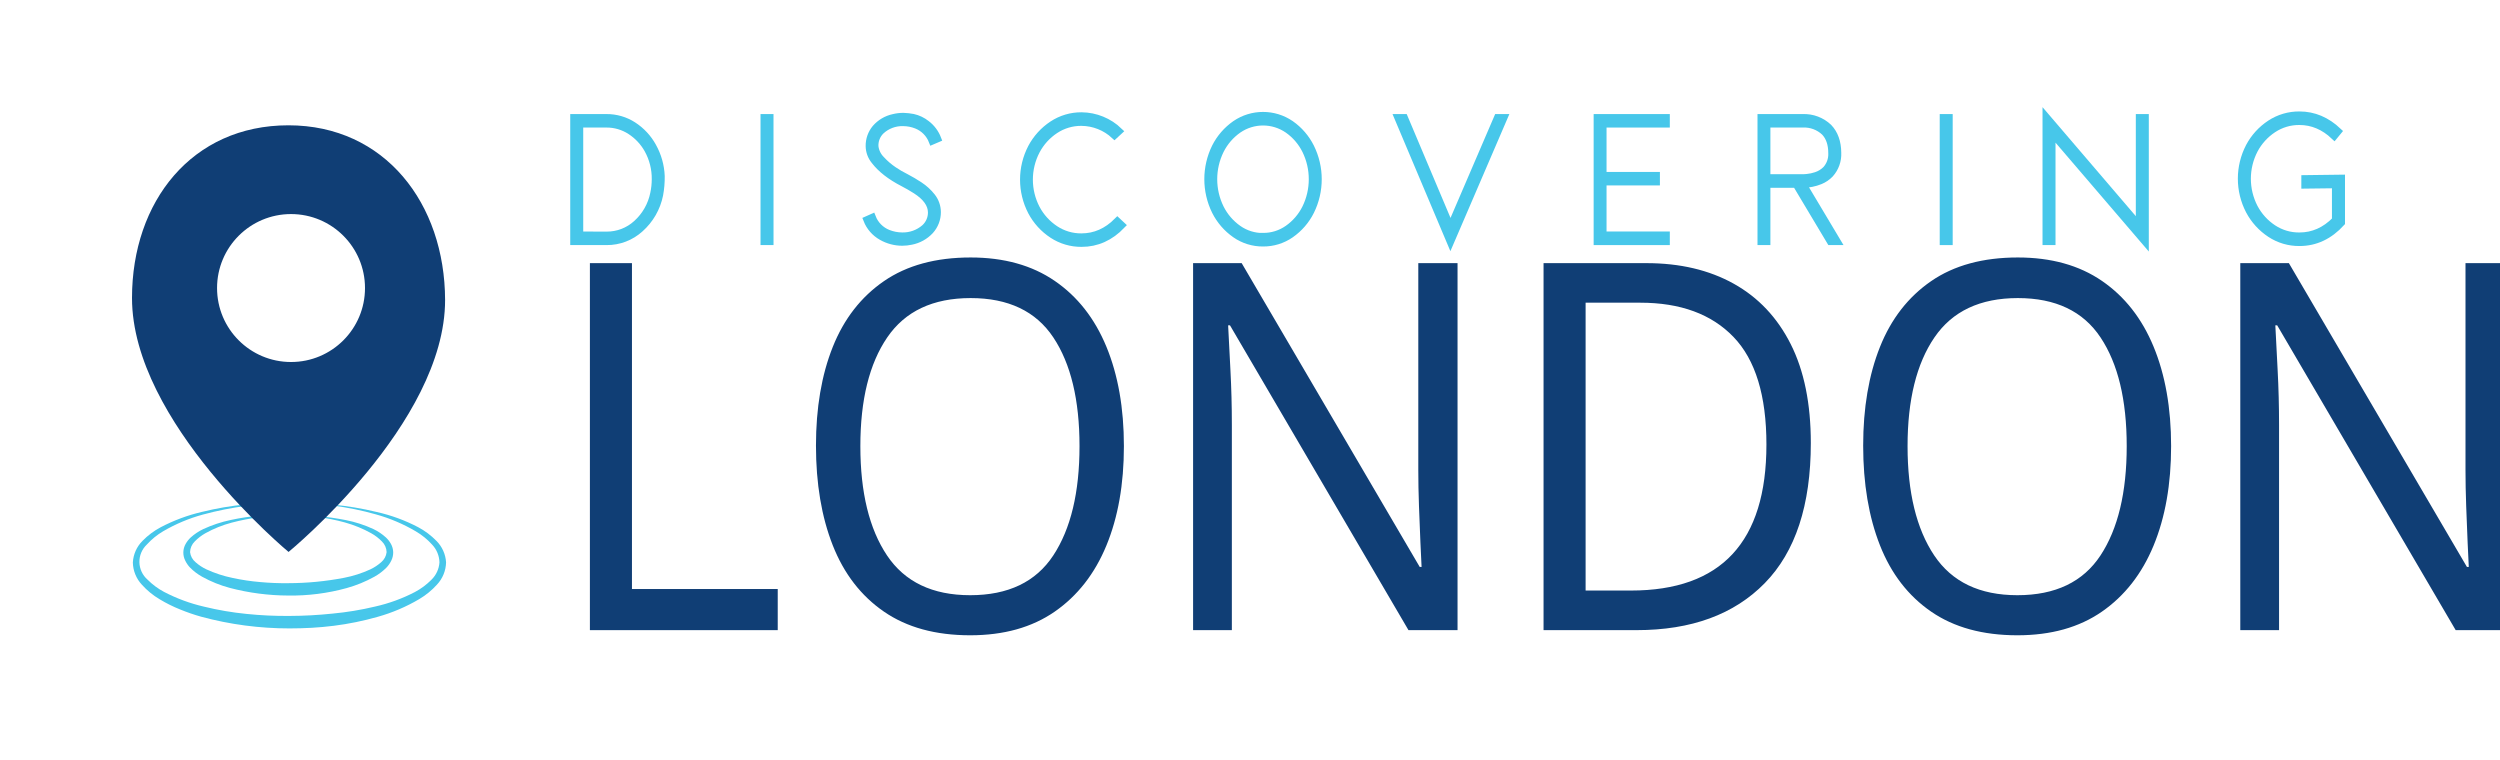
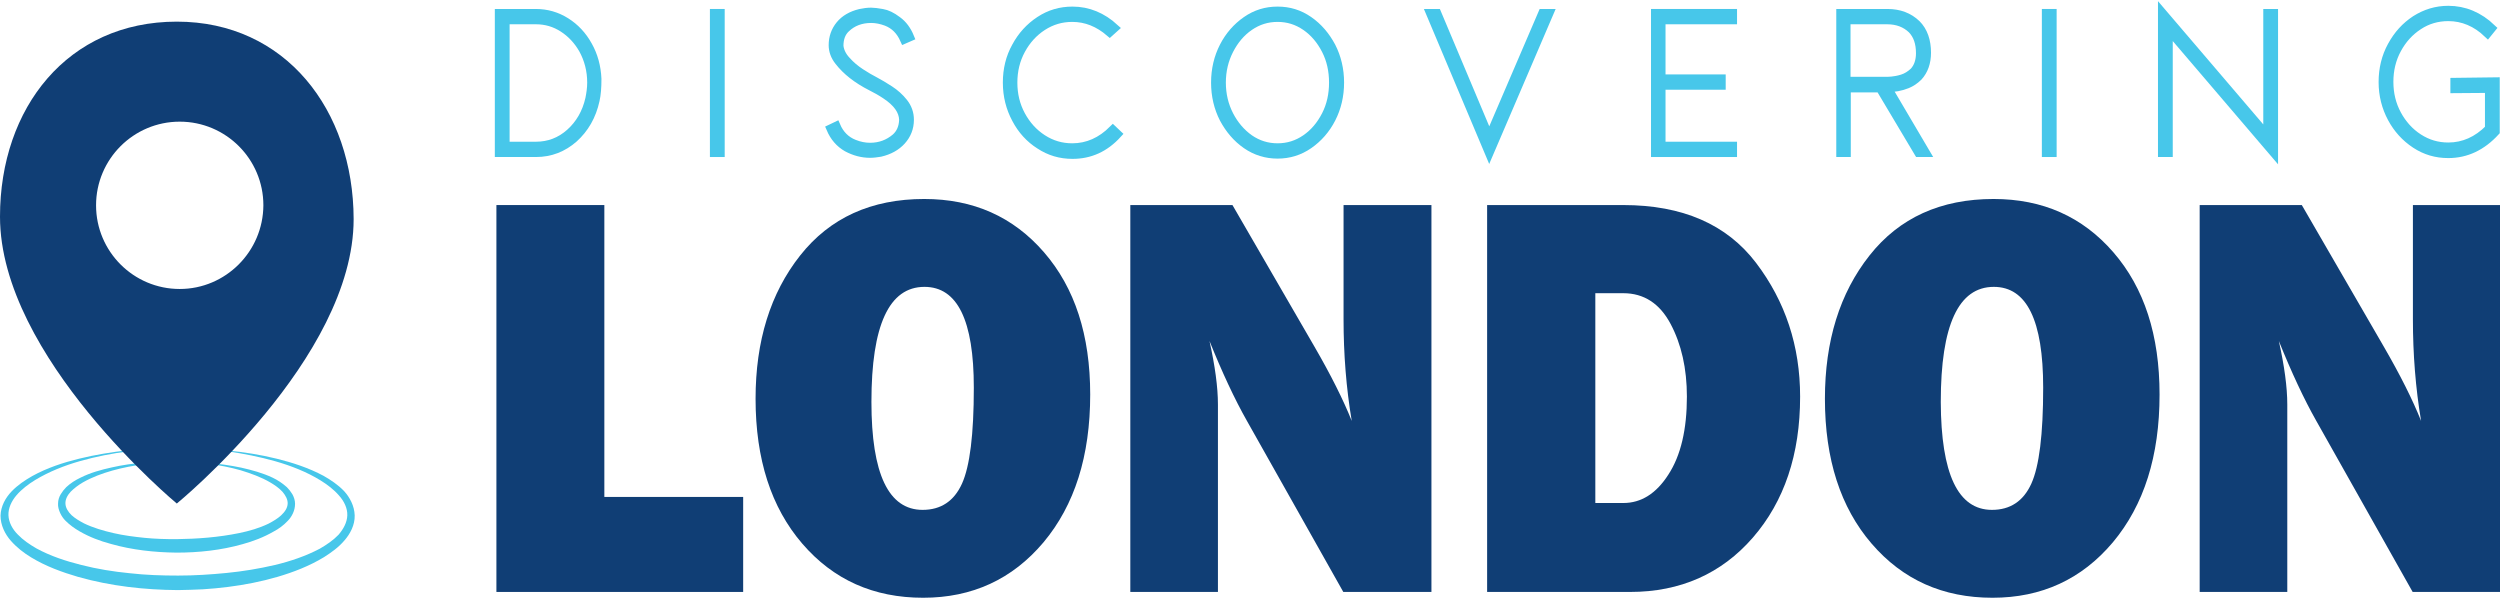
- <svg xmlns="http://www.w3.org/2000/svg" id="logo" viewBox="0 0 1070 325">
-   <defs>
-     <style>.cls-1{font-size:200px;font-family:FranklinGothic-Heavy, Franklin Gothic Heavy;letter-spacing:-0.02em;}.cls-1,.cls-5{fill:#103e75;}.cls-2{letter-spacing:-0.01em;}.cls-3,.cls-4{fill:#47c7ea;}.cls-3{stroke:#47c7ea;stroke-miterlimit:10;stroke-width:3px;}</style>
-   </defs>
+ <svg xmlns="http://www.w3.org/2000/svg" version="1.1" id="logo" x="0px" y="0px" viewBox="0 0 947.3 226.8" style="enable-background:new 0 0 947.3 226.8;" xml:space="preserve">
+   <style type="text/css">
+ 	.st0{display:none;}
+ 	.st1{display:inline;fill:#103E75;}
+ 	.st2{font-family:'FranklinGothic-Heavy';}
+ 	.st3{font-size:200px;}
+ 	.st4{letter-spacing:-2;}
+ 	.st5{fill:#103E75;}
+ 	.st6{display:none;fill:#47C7EA;stroke:#47C7EA;stroke-width:3;stroke-miterlimit:10;}
+ 	.st7{font-family:'LOVES-REG';}
+ 	.st8{font-size:74.75px;}
+ 	.st9{letter-spacing:30;}
+ 	.st10{fill:#47C7EA;stroke:#47C7EA;stroke-width:3;stroke-miterlimit:10;}
+ 	.st11{fill:#47C7EA;}
+ </style>
  <g id="text">
-     <text class="cls-1" transform="translate(233.07 269.7) scale(1 1.1)">L<tspan class="cls-2" x="103.96" y="0">ONDON</tspan>
-     </text>
-     <g id="DISCOVERING_path" data-name="DISCOVERING path">
-       <path class="cls-3" d="M259.61,103.4H245.56V50.32h14a20.8,20.8,0,0,1,11.48,3.34,25.11,25.11,0,0,1,8.37,9A28.4,28.4,0,0,1,283,75.34a40.72,40.72,0,0,1-.69,8.11A26.37,26.37,0,0,1,274,97.9,21.15,21.15,0,0,1,259.61,103.4Zm0-2.77a18.8,18.8,0,0,0,12.83-4.92A23.62,23.62,0,0,0,279.8,82.8a29,29,0,0,0,.65-6.1,25.42,25.42,0,0,0-3.17-12.61,22.62,22.62,0,0,0-7.48-8,18.57,18.57,0,0,0-10.22-3H248.12v47.5Z" />
-       <path class="cls-3" d="M329.57,103.4H327V50.32h2.56Z" />
-       <path class="cls-3" d="M386.16,103.68a17.92,17.92,0,0,1-8.83-2.35A14.33,14.33,0,0,1,371,94.05L373.35,93a12,12,0,0,0,6.79,6.83,16.63,16.63,0,0,0,6,1.16,14.15,14.15,0,0,0,9.6-3.45,8.81,8.81,0,0,0,2.92-6.71q-.1-5.13-6.68-9.35c-1.82-1.15-3.63-2.2-5.43-3.13q-8.19-4.22-12.27-9.56A10.13,10.13,0,0,1,372,62.53a11.7,11.7,0,0,1,2.71-7.67,14.11,14.11,0,0,1,7.69-4.54,17.57,17.57,0,0,1,4.2-.52,26.74,26.74,0,0,1,4.21.46A14.26,14.26,0,0,1,396.55,53a14.57,14.57,0,0,1,4.8,6.39l-2.34,1a12,12,0,0,0-6.79-6.82,15.69,15.69,0,0,0-5.69-1.09A13.31,13.31,0,0,0,377,56.1a8.61,8.61,0,0,0-2.52,6.59,9.35,9.35,0,0,0,2.67,5.52,29.93,29.93,0,0,0,5.36,4.62,42.82,42.82,0,0,0,5.15,3,64.18,64.18,0,0,1,5.93,3.49,22.45,22.45,0,0,1,5.27,4.82,10.81,10.81,0,0,1,2.34,6.62,11.81,11.81,0,0,1-3.07,8,15,15,0,0,1-8.14,4.5A18.42,18.42,0,0,1,386.16,103.68Z" />
-       <path class="cls-3" d="M462.91,104.16a22.37,22.37,0,0,1-12.47-3.67,26.72,26.72,0,0,1-9-9.88,29.73,29.73,0,0,1,0-27.46,27,27,0,0,1,9-9.9,22.31,22.31,0,0,1,12.47-3.69A23.43,23.43,0,0,1,479,56.14l-2,1.85a21,21,0,0,0-14.16-5.62,20.05,20.05,0,0,0-11.19,3.31,24.08,24.08,0,0,0-8.06,8.88,26.66,26.66,0,0,0,0,24.65,24.13,24.13,0,0,0,8.06,8.87,20,20,0,0,0,11.19,3.31q8.68,0,15.4-6.78l1.93,1.8Q472.73,104.17,462.91,104.16Z" />
-       <path class="cls-3" d="M540.56,104a20.48,20.48,0,0,1-11.86-3.69,26.49,26.49,0,0,1-8.56-9.9,31.1,31.1,0,0,1,0-27.44,26.66,26.66,0,0,1,8.56-9.88,21,21,0,0,1,23.76,0A26.57,26.57,0,0,1,561,63a31,31,0,0,1,0,27.44,26.41,26.41,0,0,1-8.56,9.9A20.51,20.51,0,0,1,540.56,104Zm0-2.81a18.24,18.24,0,0,0,10.63-3.31,23.74,23.74,0,0,0,7.62-8.87,28,28,0,0,0,0-24.61,23.69,23.69,0,0,0-7.62-8.88,18.64,18.64,0,0,0-21.21,0,23.85,23.85,0,0,0-7.65,8.88,27.9,27.9,0,0,0,0,24.61A23.9,23.9,0,0,0,530,97.92,18.17,18.17,0,0,0,540.56,101.23Z" />
-       <path class="cls-3" d="M620.78,103.68,598.26,50.32h2.81L620.81,97.1l20.11-46.78h2.81Z" />
-       <path class="cls-3" d="M713.18,103.4h-29.6V50.32h29.6v2.77H686.1v22h22.84v2.77H686.1v22.72h27.08Z" />
-       <path class="cls-3" d="M786.38,103.4h-3L768.72,78.87H756.23V103.4h-2.52V50.32H771.6a15.25,15.25,0,0,1,11.06,4.18c2.55,2.65,3.86,6.29,3.9,10.92a12.71,12.71,0,0,1-3.24,9.07A12.38,12.38,0,0,1,779,77.42a19.7,19.7,0,0,1-7.27,1.45ZM771.49,76.06c.27,0,.91,0,1.93-.1a17.62,17.62,0,0,0,3.89-.84,10.54,10.54,0,0,0,4.25-2.63A9.76,9.76,0,0,0,784,65.54q0-5.78-3.07-9a12.79,12.79,0,0,0-9.27-3.46H756.23V76.06Z" />
-       <path class="cls-3" d="M834.25,103.4H831.7V50.32h2.55Z" />
-       <path class="cls-3" d="M918.19,103.6,878.26,57V103.4H875.7V49.92l39.93,46.66V50.32h2.56Z" />
-       <path class="cls-3" d="M984.17,103.8a22.37,22.37,0,0,1-12.51-3.69,26.94,26.94,0,0,1-9-9.9,29.73,29.73,0,0,1,0-27.46,26.8,26.8,0,0,1,9-9.88,22.43,22.43,0,0,1,12.51-3.67q9.2,0,16.6,7l-1.71,2.08Q992.42,52,984.17,52a20,20,0,0,0-11.23,3.31,24.13,24.13,0,0,0-8.06,8.87,26.76,26.76,0,0,0,0,24.66,24.13,24.13,0,0,0,8.06,8.87A20,20,0,0,0,984.17,101q8.69,0,15.4-6.82V79.07l-13.1.16,0-2.77,15.69-.2V95.33Q994.43,103.81,984.17,103.8Z" />
+     <g id="LONDON_text" class="st0">
+       <text transform="matrix(1 0 0 1.1 175.6917 224.2854)" class="st1 st2 st3 st4">LONDON</text>
+     </g>
+     <g id="LONDON_path">
+       <path class="st5" d="M281.6,188.3v36h-93.5V77.7h40.9v110.6H281.6z" />
+       <path class="st5" d="M349.8,226.5c-18.8,0-34-6.8-45.8-20.5c-11.8-13.7-17.7-32-17.7-54.9c0-21.9,5.6-40,16.9-54.3    c11.3-14.3,27-21.4,47-21.4c18.6,0,33.7,6.7,45.4,20.2c11.7,13.5,17.5,31.4,17.5,53.9c0,23.3-5.9,41.9-17.7,56    C383.6,219.5,368.4,226.5,349.8,226.5z M349.6,193.2c6.9,0,11.9-3.3,14.9-9.9c3-6.6,4.5-18.7,4.5-36.4c0-25.5-6.2-38.2-18.7-38.2    c-13.4,0-20.1,14.5-20.1,43.6C330.2,179.6,336.7,193.2,349.6,193.2z" />
+       <path class="st5" d="M542.3,224.3H509l-36.5-64.8c-4.7-8.3-9.4-18.4-14.2-30.3c2.1,9.5,3.2,17.5,3.2,24.1v71h-33.2V77.7H467    l31.1,53.7c6.2,10.7,10.9,20.1,14.1,28.1c-2.1-12.5-3.1-25.4-3.1-38.5V77.7h33.3V224.3z" />
+       <path class="st5" d="M563.5,224.3V77.7h51.6c22.4,0,39.2,7.3,50.3,21.9s16.7,31.5,16.7,50.7c0,21.9-6,39.7-17.9,53.4    c-11.9,13.7-27.5,20.6-46.5,20.6H563.5z M604.5,190.6h10.6c6.8,0,12.5-3.6,17.1-10.8c4.7-7.2,7-17.1,7-29.5    c0-10.7-2.1-19.9-6.2-27.6c-4.1-7.7-10.1-11.6-17.9-11.6h-10.6V190.6z" />
+       <path class="st5" d="M755,226.5c-18.8,0-34-6.8-45.8-20.5c-11.8-13.7-17.7-32-17.7-54.9c0-21.9,5.6-40,16.9-54.3    c11.3-14.3,27-21.4,47-21.4c18.6,0,33.7,6.7,45.4,20.2c11.7,13.5,17.5,31.4,17.5,53.9c0,23.3-5.9,41.9-17.7,56    C788.8,219.5,773.6,226.5,755,226.5z M754.8,193.2c6.9,0,11.9-3.3,14.9-9.9c3-6.6,4.5-18.7,4.5-36.4c0-25.5-6.2-38.2-18.7-38.2    c-13.4,0-20.1,14.5-20.1,43.6C735.5,179.6,741.9,193.2,754.8,193.2z" />
+       <path class="st5" d="M947.5,224.3h-33.3l-36.5-64.8c-4.7-8.3-9.4-18.4-14.2-30.3c2.1,9.5,3.2,17.5,3.2,24.1v71h-33.2V77.7h38.7    l31.1,53.7c6.2,10.7,10.9,20.1,14.1,28.1c-2.1-12.5-3.1-25.4-3.1-38.5V77.7h33.3V224.3z" />
+     </g>
+     <text id="DISCOVERING_text" transform="matrix(1 0 0 1.1 181.7606 57.9829)" class="st6 st7 st8 st9">DISCOVERING</text>
+     <g id="DISCOVERING_path">
+       <path class="st10" d="M203.1,58h-14.1V4.9h14c4.2,0,8,1.1,11.5,3.3c3.5,2.2,6.3,5.2,8.4,9c2.1,3.7,3.3,8,3.5,12.7    c0,3.2-0.2,5.9-0.7,8.1c-1.3,6-4.1,10.8-8.2,14.5C213.4,56.1,208.6,58,203.1,58z M203.1,55.2c4.8,0,9.1-1.6,12.8-4.9    c3.7-3.3,6.2-7.6,7.4-12.9c0.4-2,0.7-4,0.7-6.1c0-4.6-1.1-8.8-3.2-12.6c-1.9-3.3-4.4-6-7.5-8c-3.1-2-6.5-3-10.2-3h-11.5v47.5    H203.1z" />
+       <path class="st10" d="M273.1,58h-2.6V4.9h2.6V58z" />
+       <path class="st10" d="M329.7,58.3c-3.1,0-6-0.8-8.8-2.3c-2.8-1.6-4.9-4-6.3-7.3l2.3-1.1c1.4,3.3,3.7,5.6,6.8,6.8    c2,0.8,4,1.2,6,1.2c3.7,0,6.9-1.2,9.6-3.5c1.8-1.6,2.8-3.8,2.9-6.7c-0.1-3.4-2.3-6.5-6.7-9.4c-1.8-1.2-3.6-2.2-5.4-3.1    c-5.5-2.8-9.5-6-12.3-9.6c-1.6-2-2.3-4.1-2.3-6.2c0-2.9,0.9-5.5,2.7-7.7c1.8-2.2,4.4-3.7,7.7-4.5c1.4-0.3,2.8-0.5,4.2-0.5    c1,0,2.5,0.2,4.2,0.5c1.8,0.3,3.7,1.2,5.8,2.8c2.1,1.5,3.7,3.7,4.8,6.4l-2.3,1c-1.5-3.4-3.7-5.6-6.8-6.8c-1.9-0.7-3.8-1.1-5.7-1.1    c-3.8,0-7,1.2-9.5,3.6c-1.7,1.6-2.5,3.8-2.5,6.6c0.2,1.9,1.1,3.8,2.7,5.5c1.6,1.8,3.4,3.3,5.4,4.6c2,1.3,3.7,2.3,5.1,3    c1.9,1,3.9,2.2,5.9,3.5c2,1.3,3.8,2.9,5.3,4.8c1.5,1.9,2.3,4.1,2.3,6.6c0,3.1-1.1,5.8-3.1,8c-2,2.2-4.7,3.7-8.1,4.5    C332.3,58.1,331,58.3,329.7,58.3z" />
+       <path class="st10" d="M406.4,58.7c-4.6,0-8.7-1.2-12.5-3.7c-3.8-2.4-6.8-5.7-9-9.9c-2.2-4.1-3.4-8.7-3.4-13.8    c0-5,1.1-9.6,3.4-13.7c2.2-4.1,5.2-7.4,9-9.9c3.8-2.5,7.9-3.7,12.5-3.7c5.9,0,11.3,2.2,16.1,6.6l-2,1.8c-4.3-3.7-9-5.6-14.2-5.6    c-4.1,0-7.8,1.1-11.2,3.3c-3.4,2.2-6.1,5.2-8.1,8.9c-2,3.7-3,7.8-3,12.3c0,4.5,1,8.6,3,12.3c2,3.7,4.7,6.7,8.1,8.9    c3.4,2.2,7.1,3.3,11.2,3.3c5.8,0,10.9-2.3,15.4-6.8l1.9,1.8C418.7,56.2,413,58.7,406.4,58.7z" />
+       <path class="st10" d="M484.1,58.6c-4.3,0-8.3-1.2-11.9-3.7c-3.6-2.5-6.4-5.8-8.6-9.9c-2.1-4.1-3.2-8.7-3.2-13.7    c0-5,1.1-9.6,3.2-13.7c2.1-4.1,5-7.4,8.6-9.9c3.6-2.5,7.5-3.7,11.9-3.7c4.4,0,8.3,1.2,11.9,3.7c3.6,2.5,6.4,5.8,8.6,9.9    c2.1,4.1,3.2,8.7,3.2,13.7c0,5-1.1,9.6-3.2,13.7c-2.1,4.1-5,7.4-8.6,9.9C492.4,57.4,488.4,58.6,484.1,58.6z M484.1,55.8    c3.9,0,7.4-1.1,10.6-3.3c3.2-2.2,5.7-5.2,7.6-8.9c1.9-3.7,2.8-7.8,2.8-12.3c0-4.5-0.9-8.6-2.8-12.3c-1.9-3.7-4.4-6.7-7.6-8.9    s-6.7-3.3-10.6-3.3c-3.9,0-7.4,1.1-10.6,3.3s-5.7,5.2-7.6,8.9c-1.9,3.7-2.9,7.8-2.9,12.3c0,4.5,1,8.6,2.9,12.3    c1.9,3.7,4.5,6.7,7.6,8.9C476.7,54.7,480.2,55.8,484.1,55.8z" />
+       <path class="st10" d="M564.3,58.3L541.8,4.9h2.8l19.7,46.8l20.1-46.8h2.8L564.3,58.3z" />
+       <path class="st10" d="M656.7,58h-29.6V4.9h29.6v2.8h-27.1v22h22.8v2.8h-22.8v22.7h27.1V58z" />
+       <path class="st10" d="M729.9,58h-3l-14.6-24.5h-12.5V58h-2.5V4.9h17.9c4.5,0,8.2,1.4,11.1,4.2c2.6,2.6,3.9,6.3,3.9,10.9    c0,3.7-1.1,6.8-3.2,9.1c-1.3,1.3-2.8,2.3-4.3,2.9c-2.5,1-4.9,1.4-7.3,1.4L729.9,58z M715,30.6c0.3,0,0.9,0,1.9-0.1    c1-0.1,2.3-0.3,3.9-0.8c1.6-0.5,3-1.4,4.3-2.6c1.6-1.7,2.4-4.1,2.4-6.9c0-3.9-1-6.8-3.1-9c-2.4-2.3-5.5-3.5-9.3-3.5h-15.4v22.9    H715z" />
+       <path class="st10" d="M777.8,58h-2.6V4.9h2.6V58z" />
+       <path class="st10" d="M861.7,58.2l-39.9-46.7V58h-2.6V4.5l39.9,46.7V4.9h2.6V58.2z" />
+       <path class="st10" d="M927.7,58.4c-4.6,0-8.7-1.2-12.5-3.7c-3.8-2.5-6.8-5.8-9-9.9s-3.4-8.7-3.4-13.7c0-5,1.1-9.6,3.4-13.8    s5.2-7.4,9-9.9c3.8-2.4,7.9-3.7,12.5-3.7c6.1,0,11.7,2.3,16.6,7l-1.7,2.1c-4.4-4.2-9.4-6.3-14.9-6.3c-4.1,0-7.9,1.1-11.2,3.3    c-3.4,2.2-6.1,5.2-8.1,8.9c-2,3.7-3,7.8-3,12.3c0,4.5,1,8.6,3,12.3c2,3.7,4.7,6.7,8.1,8.9s7.1,3.3,11.2,3.3    c5.8,0,10.9-2.3,15.4-6.8V33.7L930,33.8l0-2.8l15.7-0.2v19.1C940.5,55.6,934.5,58.4,927.7,58.4z" />
    </g>
  </g>
  <g id="icon">
-     <g id="large_ring" data-name="large ring">
-       <path class="cls-4" d="M190.92,240.7a14.41,14.41,0,0,1-3.87,9.49,32.51,32.51,0,0,1-7.65,6.25A74.68,74.68,0,0,1,161.66,264a126.72,126.72,0,0,1-18.73,3.83c-3.16.4-6.33.68-9.51.87s-6.35.24-9.53.26a144.06,144.06,0,0,1-37.76-5,81.8,81.8,0,0,1-9.08-3.13,59.47,59.47,0,0,1-8.68-4.32,32.56,32.56,0,0,1-7.65-6.26,14.4,14.4,0,0,1-3.86-9.49A14.16,14.16,0,0,1,61,231.48a31.7,31.7,0,0,1,7.76-5.81,74.32,74.32,0,0,1,17.76-6.6,131.86,131.86,0,0,1,18.56-3.18,166,166,0,0,1,18.78-.9,186.66,186.66,0,0,1,18.76,1,133.2,133.2,0,0,1,18.56,3.13A72.26,72.26,0,0,1,179,225.65a31.55,31.55,0,0,1,7.76,5.82A14.16,14.16,0,0,1,190.92,240.7Zm-2.83,0a11.46,11.46,0,0,0-3.15-7.61,29.56,29.56,0,0,0-7-5.69,71.61,71.61,0,0,0-17-7.23,126.5,126.5,0,0,0-18.33-3.76c-3.1-.39-6.22-.66-9.34-.85s-6.25-.24-9.37-.25a140.83,140.83,0,0,0-37,4.91,70.2,70.2,0,0,0-17.07,7.16,29.8,29.8,0,0,0-7,5.7,10.14,10.14,0,0,0,.31,15,29.58,29.58,0,0,0,7.08,5.26,72,72,0,0,0,17.07,6.3,130.75,130.75,0,0,0,18.16,3.11,164.67,164.67,0,0,0,18.45.87,182.74,182.74,0,0,0,18.43-1,130.21,130.21,0,0,0,18.15-3,70.22,70.22,0,0,0,17.1-6.23,29.16,29.16,0,0,0,7.08-5.27A11.41,11.41,0,0,0,188.09,240.7Z" />
+     <g id="large_ring">
+       <path class="st11" d="M134.4,195.3c0.1,3.6-1.7,7-3.9,9.5c-2.2,2.6-4.9,4.5-7.7,6.3c-5.6,3.4-11.6,5.7-17.7,7.5    c-6.2,1.8-12.4,3-18.7,3.8c-3.2,0.4-6.3,0.7-9.5,0.9c-3.2,0.2-6.4,0.2-9.5,0.3c-12.7-0.1-25.4-1.5-37.8-5    c-3.1-0.9-6.1-1.9-9.1-3.1c-3-1.2-5.9-2.6-8.7-4.3c-2.8-1.7-5.4-3.7-7.7-6.3c-2.2-2.5-3.9-5.9-3.9-9.5c0.1-3.6,1.9-6.8,4.2-9.2    c2.3-2.4,5-4.2,7.8-5.8c5.6-3.1,11.7-5.1,17.8-6.6c6.1-1.5,12.3-2.5,18.6-3.2c6.2-0.7,12.5-0.9,18.8-0.9c6.3,0,12.5,0.4,18.8,1    c6.2,0.6,12.5,1.6,18.6,3.1c6.1,1.5,12.2,3.5,17.8,6.5c2.8,1.6,5.5,3.4,7.8,5.8C132.5,188.4,134.3,191.7,134.4,195.3z     M131.6,195.3c0.1-2.7-1.2-5.4-3.2-7.6c-1.9-2.2-4.4-4.1-7-5.7c-5.2-3.2-11.1-5.5-17-7.2c-6-1.7-12.1-2.9-18.3-3.8    c-3.1-0.4-6.2-0.7-9.3-0.9c-3.1-0.2-6.2-0.2-9.4-0.3c-12.5,0.1-25,1.5-37,4.9c-6,1.7-11.8,4-17.1,7.2c-2.6,1.6-5.1,3.5-7,5.7    c-1.9,2.2-3.2,4.9-3.1,7.6c0.1,2.7,1.5,5.3,3.5,7.3c2,2.1,4.5,3.8,7.1,5.3c5.3,2.9,11.1,4.8,17.1,6.3c5.9,1.5,12,2.5,18.2,3.1    c6.1,0.7,12.3,0.9,18.4,0.9c6.2,0,12.3-0.4,18.4-1c6.1-0.6,12.2-1.6,18.2-3c5.9-1.4,11.8-3.4,17.1-6.2c2.6-1.5,5.1-3.2,7.1-5.3    C130.1,200.5,131.5,198,131.6,195.3z" />
    </g>
-     <g id="small_ring" data-name="small ring">
-       <path class="cls-4" d="M168.29,236.32a7.86,7.86,0,0,1-.82,3.63,11.7,11.7,0,0,1-2,2.91,22.92,22.92,0,0,1-5.27,4,54.31,54.31,0,0,1-11.84,4.84,89,89,0,0,1-25,3.19,99.76,99.76,0,0,1-24.94-3.25,51.94,51.94,0,0,1-11.86-4.77,23,23,0,0,1-5.27-4,11.68,11.68,0,0,1-2-2.92,7.54,7.54,0,0,1,.18-7.18,11.45,11.45,0,0,1,2.13-2.71A22.3,22.3,0,0,1,87,226.45a54.27,54.27,0,0,1,11.86-3.92,97.56,97.56,0,0,1,12.23-1.84,115.13,115.13,0,0,1,12.32-.48,127.38,127.38,0,0,1,24.53,2.38,51.68,51.68,0,0,1,11.88,3.85,22.1,22.1,0,0,1,5.37,3.61,11,11,0,0,1,2.12,2.72A7.74,7.74,0,0,1,168.29,236.32Zm-2.82,0a6.65,6.65,0,0,0-2-4.57,20,20,0,0,0-4.6-3.53,51.54,51.54,0,0,0-11.18-4.59,86.69,86.69,0,0,0-24.27-3.1,96.52,96.52,0,0,0-24.26,3.16,49,49,0,0,0-11.21,4.51,20.32,20.32,0,0,0-4.6,3.54,6.68,6.68,0,0,0-2,4.58,6.55,6.55,0,0,0,2.32,4.28,19.56,19.56,0,0,0,4.7,3.1,51.38,51.38,0,0,0,11.2,3.66,92.27,92.27,0,0,0,11.85,1.77,114.69,114.69,0,0,0,12,.47,126.83,126.83,0,0,0,23.85-2.3,49,49,0,0,0,11.22-3.6,19.69,19.69,0,0,0,4.69-3.1A6.58,6.58,0,0,0,165.47,236.32Z" />
+     <g id="small_ring">
+       <path class="st11" d="M111.8,190.9c0,1.3-0.3,2.5-0.8,3.6c-0.5,1.1-1.2,2.1-2,2.9c-1.6,1.7-3.4,3-5.3,4c-3.8,2.2-7.8,3.7-11.8,4.8    c-8.1,2.3-16.6,3.2-25,3.2c-8.4-0.1-16.8-1-24.9-3.3c-4.1-1.1-8.1-2.6-11.9-4.8c-1.9-1.1-3.7-2.4-5.3-4c-0.8-0.8-1.5-1.8-2-2.9    c-0.5-1.1-0.9-2.4-0.8-3.6c0-1.3,0.4-2.5,1-3.5c0.6-1,1.3-1.9,2.1-2.7c1.6-1.5,3.5-2.7,5.4-3.6c3.8-1.9,7.8-3,11.9-3.9    c4-0.9,8.1-1.5,12.2-1.8c4.1-0.4,8.2-0.5,12.3-0.5c8.2,0.1,16.4,0.7,24.5,2.4c4,0.9,8.1,2,11.9,3.8c1.9,0.9,3.7,2.1,5.4,3.6    c0.8,0.8,1.5,1.7,2.1,2.7C111.4,188.4,111.8,189.6,111.8,190.9z M109,190.9c0.1-1.6-0.8-3.2-2-4.6c-1.3-1.4-2.9-2.5-4.6-3.5    c-3.4-2-7.3-3.4-11.2-4.6c-7.8-2.2-16.1-3.2-24.3-3.1c-8.2,0.1-16.4,1-24.3,3.2c-3.9,1.1-7.7,2.5-11.2,4.5c-1.7,1-3.3,2.2-4.6,3.5    c-1.3,1.4-2.1,3-2,4.6c0.1,1.6,1,3,2.3,4.3c1.3,1.2,3,2.2,4.7,3.1c3.5,1.7,7.3,2.8,11.2,3.7c3.9,0.9,7.9,1.4,11.8,1.8    c4,0.4,8,0.5,12,0.5c8-0.1,16-0.7,23.8-2.3c3.9-0.8,7.7-1.9,11.2-3.6c1.7-0.9,3.4-1.9,4.7-3.1C108,193.9,108.9,192.5,109,190.9z" />
    </g>
-     <g id="location_marker" data-name="location marker">
-       <path class="cls-5" d="M123.45,53.63c-41.3,0-66.95,32.61-66.95,73.91,0,53.21,67,108.69,67,108.69s67-54.81,67-107.82C190.4,87.11,164.75,53.63,123.45,53.63Zm1.11,101.31a31.66,31.66,0,1,1,31.66-31.66A31.65,31.65,0,0,1,124.56,154.94Z" />
+     <g id="location_marker">
+       <g>
+         <path class="st5" d="M67,8.2C25.7,8.2,0,40.8,0,82.1c0,53.2,67,108.7,67,108.7s67-54.8,67-107.8C133.9,41.7,108.2,8.2,67,8.2z      M68.1,109.5c-17.5,0-31.7-14.2-31.7-31.7c0-17.5,14.2-31.7,31.7-31.7s31.7,14.2,31.7,31.7C99.7,95.3,85.5,109.5,68.1,109.5z" />
+       </g>
    </g>
  </g>
</svg>
